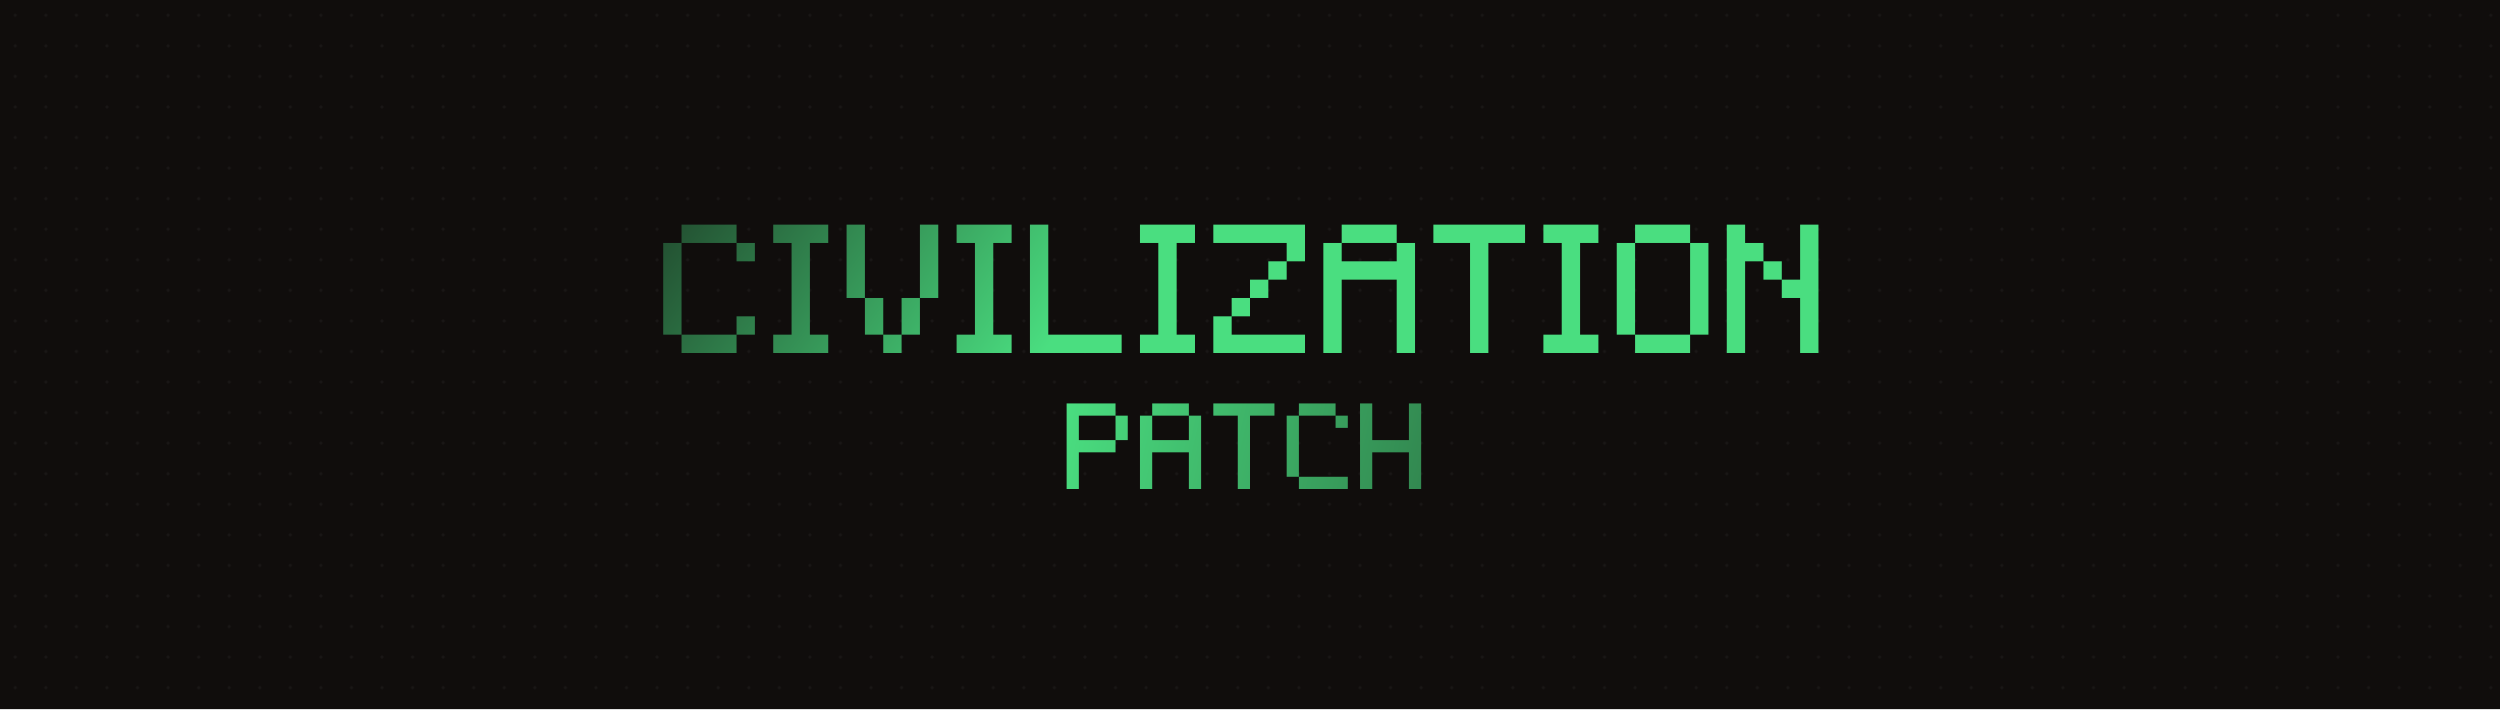
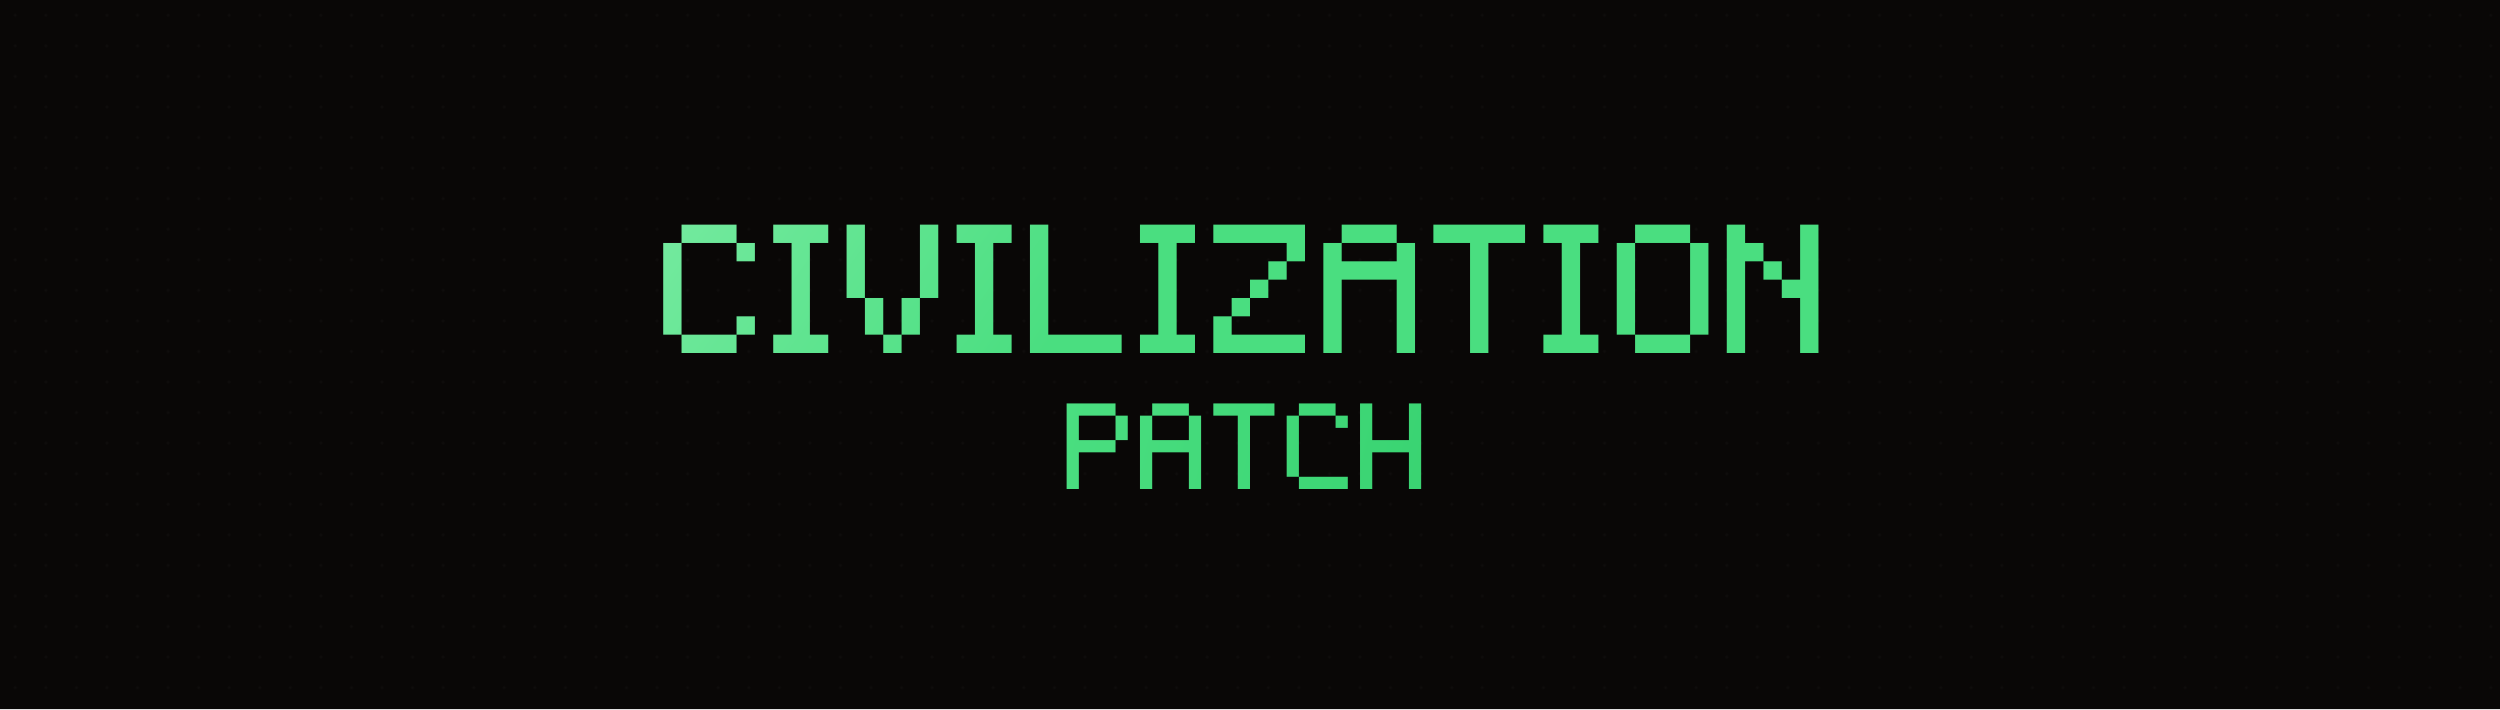
<svg xmlns="http://www.w3.org/2000/svg" width="1636" height="464" viewBox="0 0 1636 464" fill="none">
  <defs>
    <pattern id="dotGrid" width="20" height="20" patternUnits="userSpaceOnUse">
-       <circle cx="10" cy="10" r="1" fill="#ffffff" fill-opacity="0.04" />
+       <circle cx="10" cy="10" r="1" fill="#ffffff" fill-opacity="0.02" />
    </pattern>
    <linearGradient id="paint0_linear_1562_3" x1="315" y1="119" x2="609.172" y2="332.375" gradientUnits="userSpaceOnUse">
-       <stop stop-color="#100d0c" />
-       <stop offset="1" stop-color="#4ade80" />
+       <stop offset="0%" stop-color="#86efac" />
+       <stop offset="100%" stop-color="#4ade80" />
    </linearGradient>
    <linearGradient id="paint1_linear_1562_3" x1="700" y1="252" x2="1267" y2="385" gradientUnits="userSpaceOnUse">
-       <stop stop-color="#4ade80" />
-       <stop offset="1" stop-color="#100d0c" />
+       <stop offset="0%" stop-color="#4ade80" />
+       <stop offset="100%" stop-color="#22c55e" />
    </linearGradient>
    <clipPath id="clip0_1562_3">
      <rect width="1636" height="464" fill="white" />
    </clipPath>
  </defs>
  <g clip-path="url(#clip0_1562_3)">
-     <path d="M1636 0H0V464H1636V0Z" fill="#100d0c" />
+     <path d="M1636 0H0V464H1636V0Z" fill="#090706" />
    <rect width="1636" height="464" fill="url(#dotGrid)" />
    <path d="M446 231V219H482V231H446ZM482 219V207H494V219H482ZM434 219V159H446V219H434ZM482 171V159H494V171H482ZM446 159V147H482V159H446ZM506 231V219H518V159H506V147H542V159H530V219H542V231H506ZM578 231V219H590V231H578ZM566 219V195H578V219H566ZM590 219V195H602V219H590ZM554 195V147H566V195H554ZM602 195V147H614V195H602ZM626 231V219H638V159H626V147H662V159H650V219H662V231H626ZM674 231V147H686V219H734V231H674ZM746 231V219H758V159H746V147H782V159H770V219H782V231H746ZM794 231V207H806V219H854V231H794ZM806 207V195H818V207H806ZM818 195V183H830V195H818ZM830 183V171H842V183H830ZM842 171V159H794V147H854V171H842ZM866 231V159H878V171H914V159H926V231H914V183H878V231H866ZM878 159V147H914V159H878ZM962 231V159H938V147H998V159H974V231H962ZM1010 231V219H1022V159H1010V147H1046V159H1034V219H1046V231H1010ZM1070 231V219H1106V231H1070ZM1058 219V159H1070V219H1058ZM1106 219V159H1118V219H1106ZM1070 159V147H1106V159H1070ZM1154 183V171H1166V183H1154ZM1130 231V147H1142V159H1154V171H1142V231H1130ZM1178 231V195H1166V183H1178V147H1190V231H1178Z" fill="url(#paint0_linear_1562_3)" />
    <path d="M698 264H730V272H698V264ZM698 272H706V280H698V272ZM730 272H738V280H730V272ZM698 280H706V288H698V280ZM730 280H738V288H730V280ZM698 288H730V296H698V288ZM698 296H706V304H698V296ZM698 304H706V312H698V304ZM698 312H706V320H698V312ZM754 264H778V272H754V264ZM746 272H754V280H746V272ZM778 272H786V280H778V272ZM746 280H754V288H746V280ZM778 280H786V288H778V280ZM746 288H786V296H746V288ZM746 296H754V304H746V296ZM778 296H786V304H778V296ZM746 304H754V312H746V304ZM778 304H786V312H778V304ZM746 312H754V320H746V312ZM778 312H786V320H778V312ZM794 264H834V272H794V264ZM810 272H818V280H810V272ZM810 280H818V288H810V280ZM810 288H818V296H810V288ZM810 296H818V304H810V296ZM810 304H818V312H810V304ZM810 312H818V320H810V312ZM850 264H874V272H850V264ZM842 272H850V280H842V272ZM874 272H882V280H874V272ZM842 280H850V288H842V280ZM842 288H850V296H842V288ZM842 296H850V304H842V296ZM842 304H850V312H842V304ZM850 312H882V320H850V312ZM890 264H898V272H890V264ZM922 264H930V272H922V264ZM890 272H898V280H890V272ZM922 272H930V280H922V272ZM890 280H898V288H890V280ZM922 280H930V288H922V280ZM890 288H930V296H890V288ZM890 296H898V304H890V296ZM922 296H930V304H922V296ZM890 304H898V312H890V304ZM922 304H930V312H922V304ZM890 312H898V320H890V312ZM922 312H930V320H922V312Z" fill="url(#paint1_linear_1562_3)" />
  </g>
</svg>
